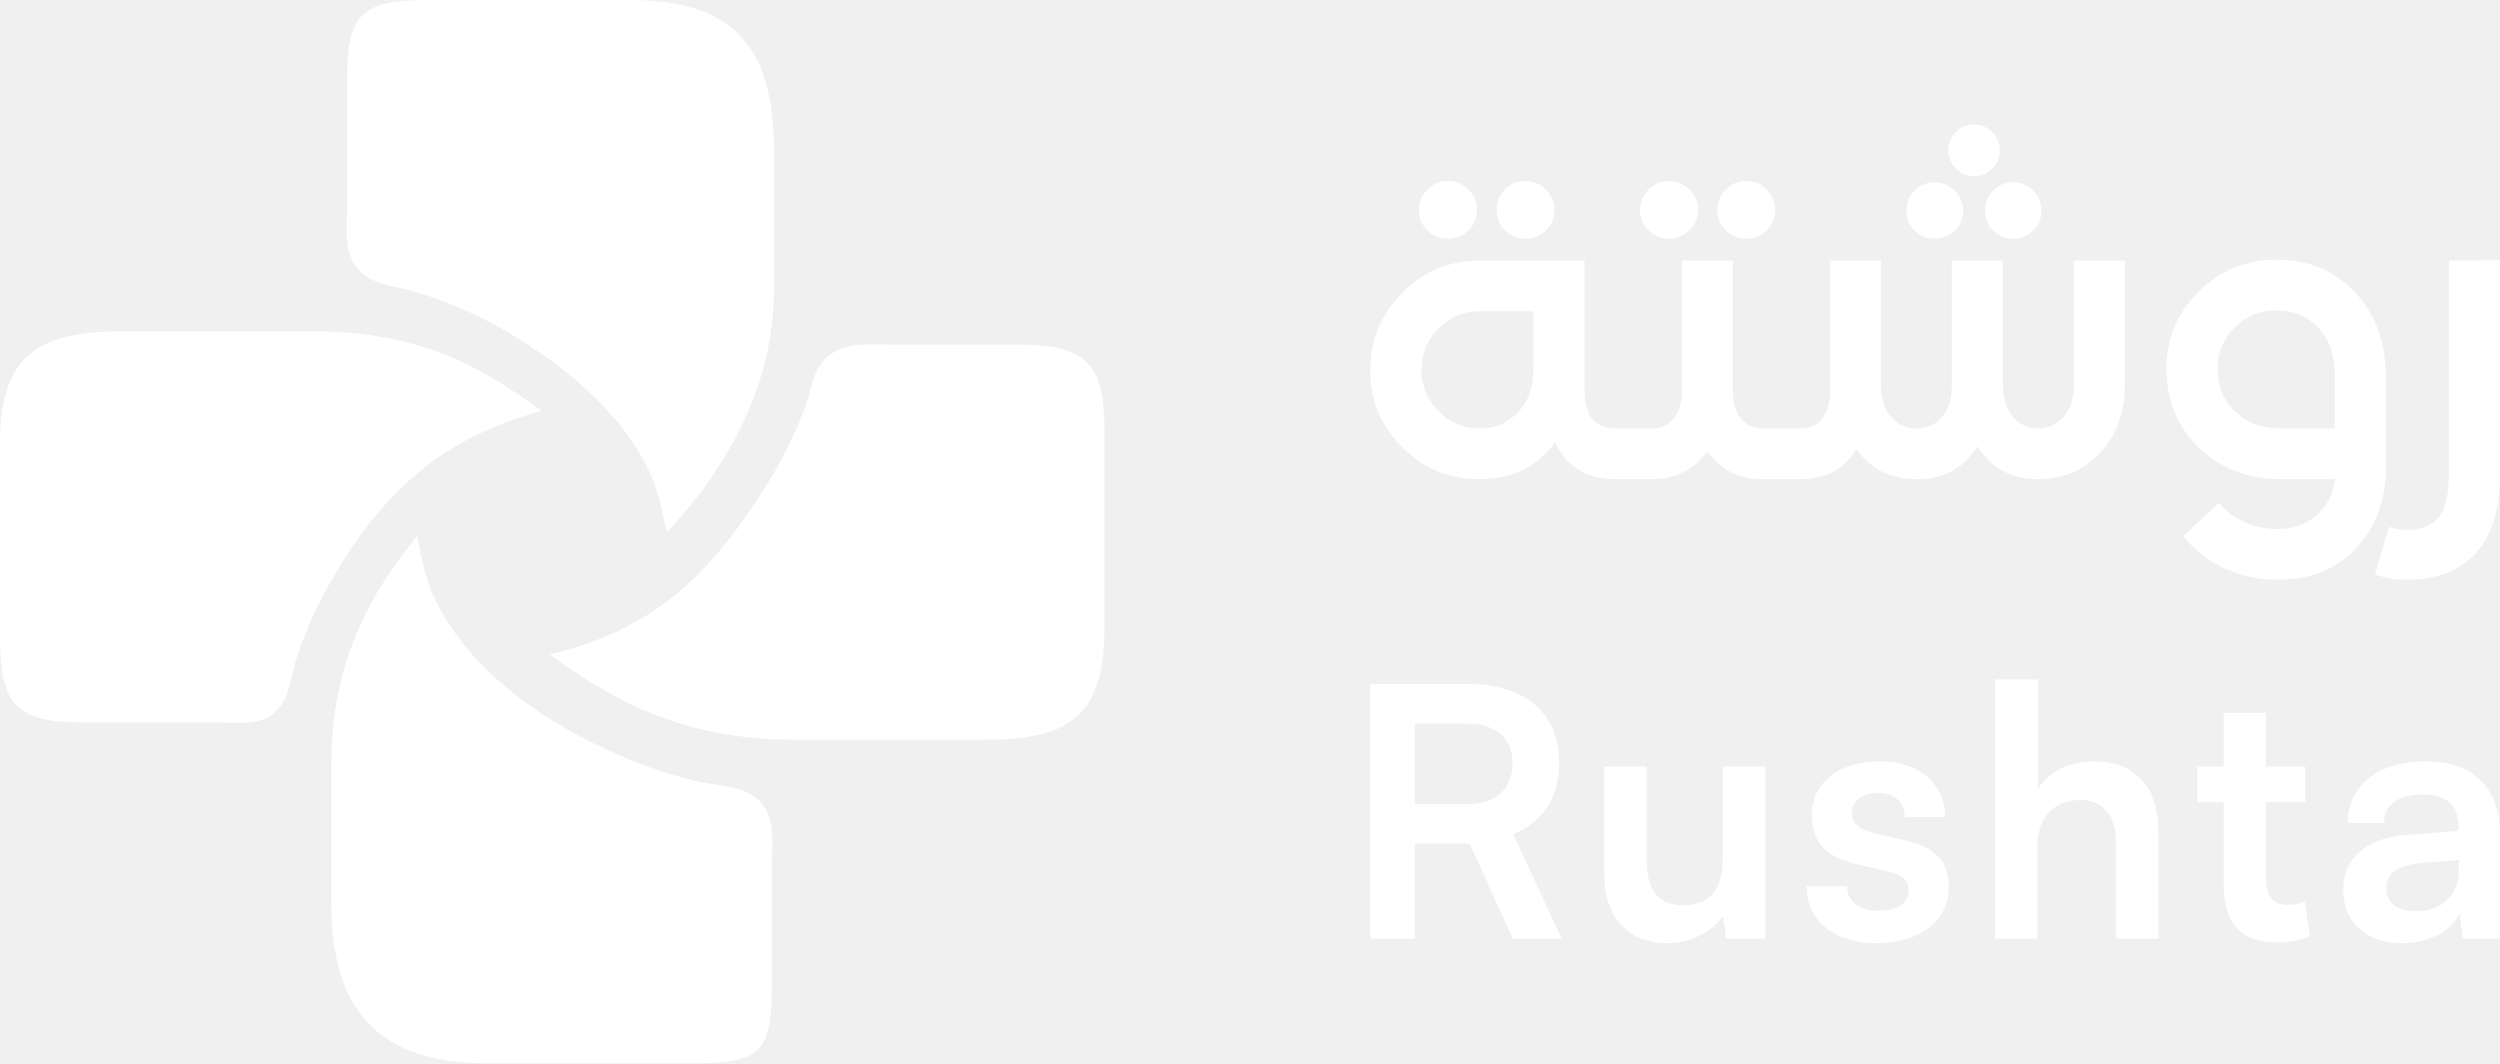
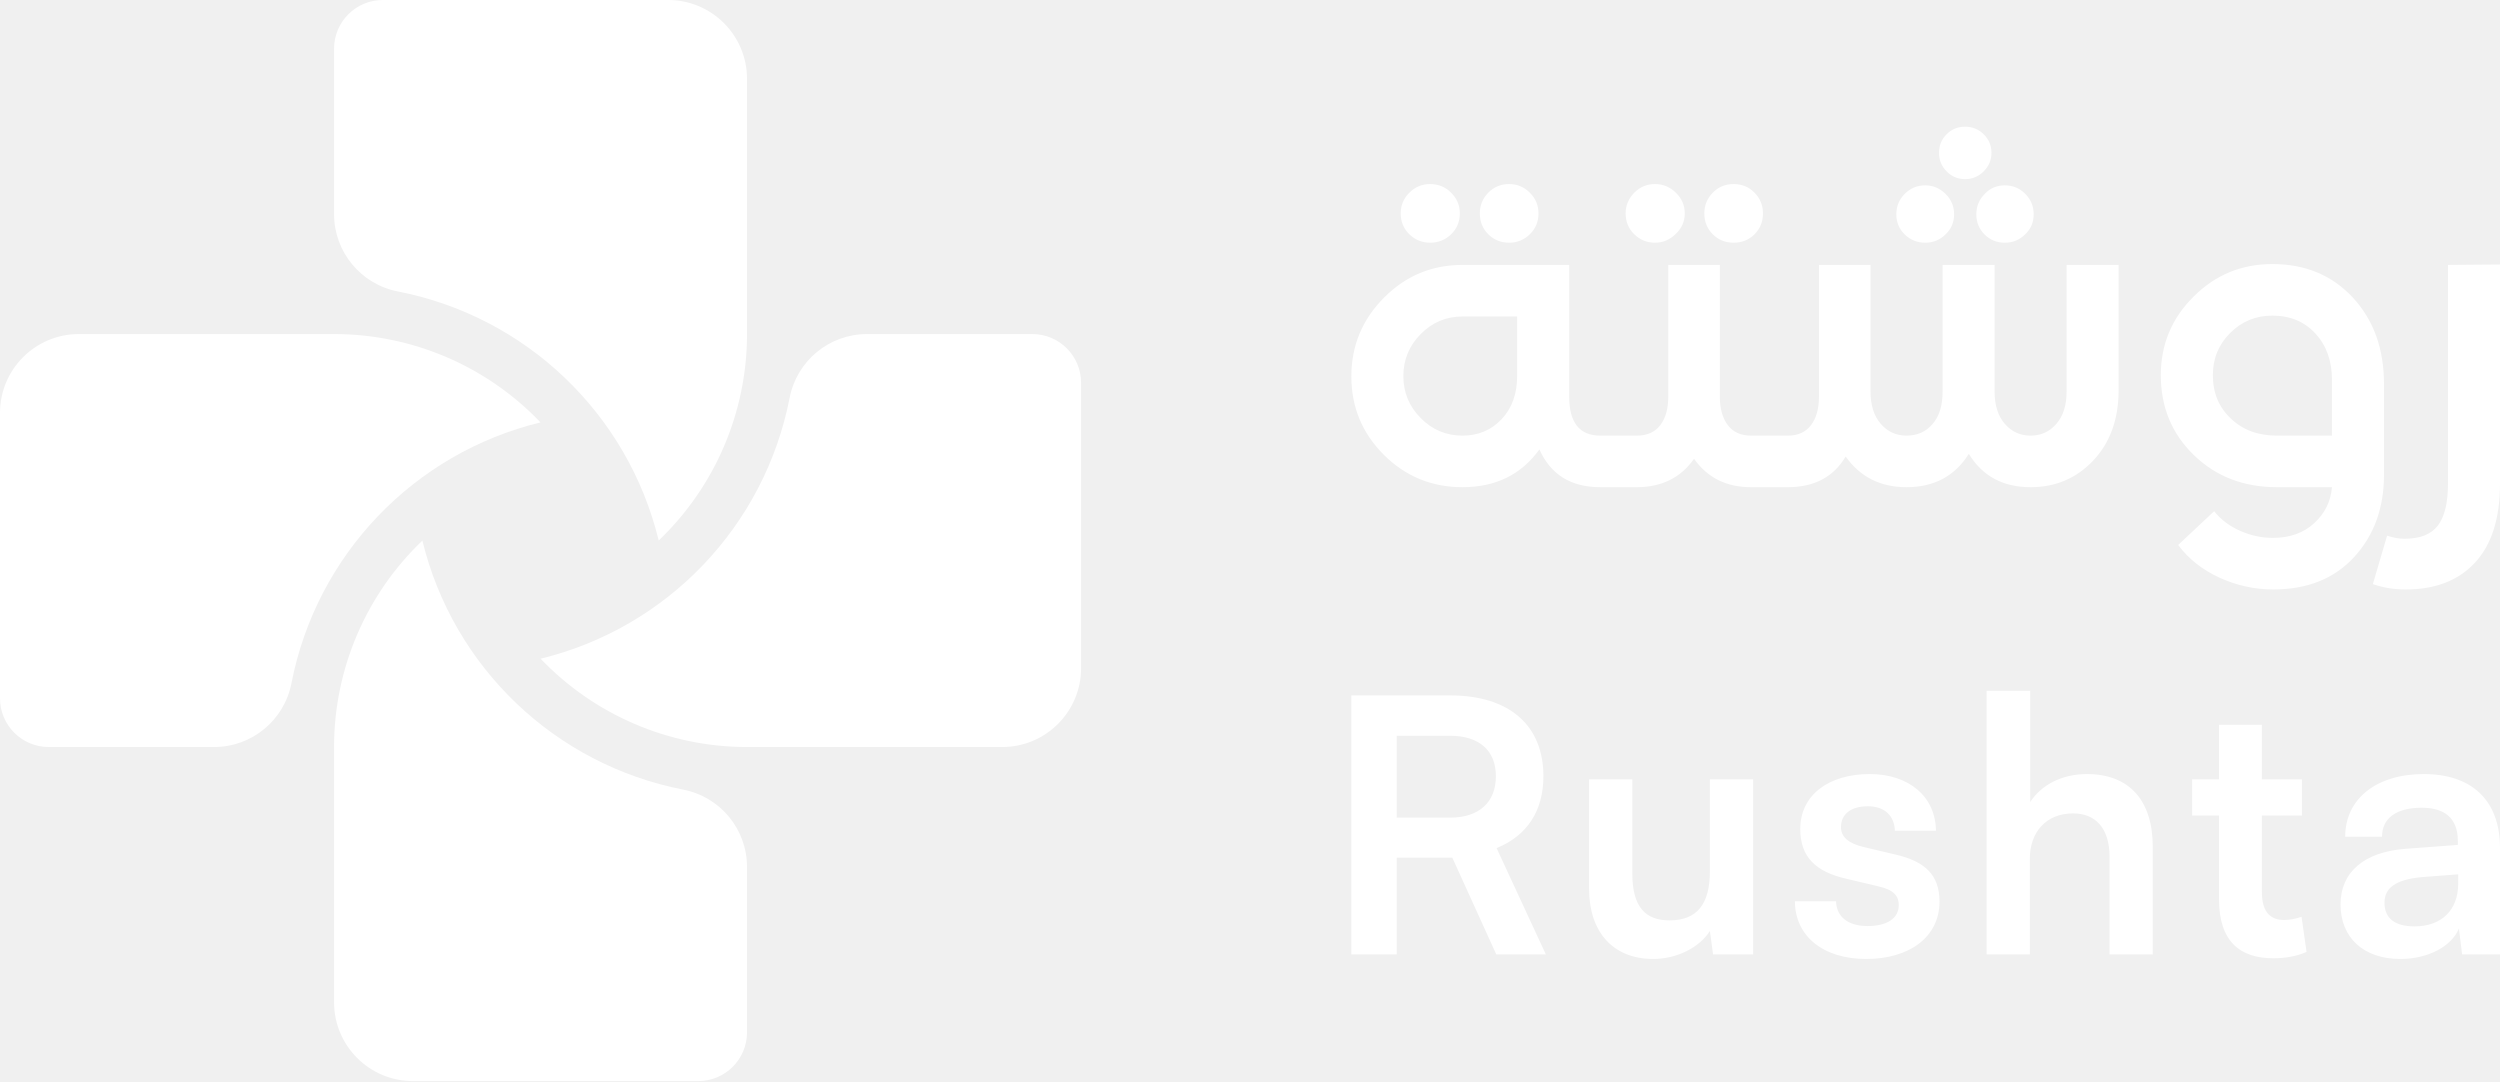
- <svg xmlns="http://www.w3.org/2000/svg" viewBox="0 0 470.25 200" width="470.25" height="200" role="img" aria-label="Rushta روشتة">
+ <svg xmlns="http://www.w3.org/2000/svg" viewBox="0 0 462.5 200" width="462.5" height="200" role="img" aria-label="Rushta روشتة">
  <g id="mark">
-     <path fill="#FFFFFF" d="M78.41 100.81C79.19 104.23 79.71 107.72 81.07 110.97C86.86 124.93 100.73 134.84 114.02 140.96C119.36 143.42 124.95 145.5 130.67 146.86C133.77 147.59 137.23 147.69 140.18 148.89C141.68 149.5 142.99 150.55 143.86 151.92C145.74 154.88 145.19 158.84 145.19 162.18L145.19 185.62C145.19 197.98 142.91 200 130.6 200L91.65 200C71.24 200 62.32 190.1 62.32 169.93L62.32 143.71C62.32 133.1 64.61 123.1 69.68 113.71C71.33 110.67 73.2 107.7 75.31 104.94C76.35 103.58 79.44 99.43 78.41 100.81Z" />
-     <path fill="#FFFFFF" d="M125.46 100.14C124.56 96.27 123.92 92.55 122.26 88.94C116.77 76.96 104.38 67.33 93.11 61.14C88.44 58.57 83.41 56.48 78.31 54.96C75.53 54.13 72.38 53.83 69.79 52.51C68.25 51.72 66.99 50.49 66.21 48.95C64.82 46.21 65.29 42.81 65.29 39.84L65.29 14.96C65.29 2.41 68.19 0 80.55 0L118.62 0C138.23 0 145.57 9.19 145.57 28.27L145.57 54.39C145.57 66.16 142.02 76.74 135.8 86.73C133.82 89.93 131.66 93.02 129.2 95.87C127.96 97.3 124.23 101.57 125.46 100.14Z" />
-     <path fill="#FFFFFF" d="M101.93 77.28C83.86 82.15 72.63 91.81 63.09 107.88C60.04 113 57.57 118.25 55.74 123.92C54.95 126.37 54.67 129.21 53.56 131.52C52.95 132.8 51.98 133.94 50.78 134.69C47.98 136.43 44.28 135.89 41.13 135.89L15.68 135.89C2.59 135.89 0 132.26 0 119.5L0 83.34C0 66.69 7.34 62.31 23.17 62.31L58.67 62.31C69.19 62.31 79.24 64.15 88.69 68.96C91.77 70.52 94.78 72.34 97.62 74.32C99.05 75.31 103.37 78.26 101.93 77.28Z" />
-     <path fill="#FFFFFF" d="M103.41 123.11C122.63 118.48 133.01 108.74 143.53 92.31C146.72 87.34 149.4 82.07 151.48 76.54C152.37 74.18 152.67 71.42 153.91 69.23C154.67 67.88 155.85 66.77 157.21 66.03C160.26 64.38 164.27 64.82 167.63 64.82L191.54 64.82C204.45 64.82 207.75 68.42 207.75 81.22L207.75 117.94C207.75 134.53 201.42 139.14 185.33 139.14L149.54 139.14C138.17 139.14 127.76 137.06 117.54 131.92C114.26 130.27 111.01 128.38 107.99 126.29C106.46 125.23 101.87 122.06 103.41 123.11Z" />
+     <path fill="#FFFFFF" d="M138.2 160.4L138.2 190.98C138.2 195.96 134.16 200 129.18 200L76.39 200C68.34 200 61.8 193.47 61.8 185.41L61.8 138.2C61.8 123.77 67.71 109.97 78.14 100.01C83.85 123.47 102.69 141.46 126.39 146.08C133.25 147.41 138.2 153.41 138.2 160.4Z" />
+     <path fill="#FFFFFF" d="M61.8 39.6L61.8 9.02C61.8 4.04 65.84 0 70.82 0L123.61 0C131.66 0 138.2 6.53 138.2 14.59L138.2 61.8C138.2 76.23 132.29 90.03 121.86 99.99C116.15 76.53 97.31 58.54 73.61 53.92C66.75 52.59 61.8 46.59 61.8 39.6Z" />
+     <path fill="#FFFFFF" d="M39.6 138.2L9.02 138.2C4.04 138.2 0 134.16 0 129.18L0 76.39C0 68.34 6.53 61.8 14.59 61.8L61.8 61.8C76.23 61.8 90.03 67.71 99.99 78.14C76.53 83.85 58.54 102.69 53.92 126.39C52.59 133.25 46.59 138.2 39.6 138.2Z" />
+     <path fill="#FFFFFF" d="M160.4 61.8L190.98 61.8C195.96 61.8 200 65.84 200 70.82L200 123.61C200 131.66 193.47 138.2 185.41 138.2L138.2 138.2C123.77 138.2 109.97 132.29 100.01 121.86C123.47 116.15 141.46 97.31 146.08 73.61C147.41 66.75 153.41 61.8 160.4 61.8Z" />
  </g>
  <g id="arabic" aria-label="روشتة">
-     <path id="arabic-letters" fill="#FFFFFF" d="M263.84 55.02C267.84 51.01 272.67 49.01 278.31 49.01L298.05 49.01L298.05 73.36C298.05 78.18 299.97 80.59 303.81 80.59L306.27 80.59L306.27 90.13L303.81 90.13C298.38 90.13 294.62 87.8 292.54 83.14C289.2 87.8 284.45 90.13 278.31 90.13C272.61 90.13 267.76 88.13 263.76 84.13C259.75 80.13 257.75 75.3 257.75 69.65C257.75 63.95 259.78 59.07 263.84 55.02ZM267.38 69.57C267.38 72.59 268.44 75.18 270.58 77.34C272.72 79.51 275.3 80.59 278.31 80.59C281.22 80.59 283.63 79.58 285.55 77.55C287.47 75.52 288.43 72.86 288.43 69.57L288.43 58.55L278.31 58.55C275.3 58.55 272.72 59.64 270.58 61.8C268.44 63.97 267.38 66.56 267.38 69.57ZM304.63 80.59L310.55 80.59C312.47 80.59 313.92 79.95 314.91 78.66C315.9 77.37 316.39 75.6 316.39 73.36L316.39 49.01L325.93 49.01L325.93 73.36C325.93 75.6 326.42 77.37 327.41 78.66C328.4 79.95 329.82 80.59 331.68 80.59L337.69 80.59L337.69 90.13L331.68 90.13C327.13 90.13 323.63 88.38 321.16 84.87C318.69 88.38 315.16 90.13 310.55 90.13L304.63 90.13ZM338.51 80.59C340.37 80.59 341.8 79.95 342.79 78.66C343.77 77.37 344.27 75.6 344.27 73.36L344.27 49.01L353.81 49.01L353.81 72.45C353.81 74.97 354.44 76.96 355.7 78.41C356.96 79.87 358.55 80.59 360.47 80.59C362.44 80.59 364.04 79.88 365.28 78.45C366.51 77.03 367.13 75.03 367.13 72.45L367.13 49.01L376.75 49.01L376.75 72.45C376.75 74.97 377.38 76.96 378.64 78.41C379.9 79.87 381.49 80.59 383.41 80.59C385.33 80.59 386.92 79.87 388.18 78.41C389.44 76.96 390.07 74.97 390.07 72.45L390.07 49.01L399.69 49.01L399.69 72.45C399.64 77.71 398.06 81.98 394.97 85.24C391.87 88.5 388.02 90.13 383.41 90.13C378.31 90.13 374.5 88.08 371.98 83.96C369.4 88.08 365.57 90.13 360.47 90.13C355.64 90.13 351.89 88.24 349.2 84.46C346.95 88.24 343.39 90.13 338.51 90.13L336.04 90.13L336.04 80.59ZM413.59 54.85C417.59 50.85 422.45 48.85 428.15 48.85C434.23 48.85 439.2 50.92 443.03 55.06C446.87 59.2 448.79 64.53 448.79 71.05L448.79 87.83C448.79 93.97 446.95 99.04 443.28 103.04C439.61 107.05 434.62 109.05 428.31 109.05C424.86 109.05 421.54 108.32 418.36 106.87C415.18 105.41 412.63 103.4 410.71 100.82L417.38 94.57C418.58 96.11 420.17 97.31 422.15 98.19C424.12 99.07 426.15 99.51 428.23 99.51C431.36 99.51 433.91 98.6 435.88 96.79C437.85 94.98 438.95 92.76 439.17 90.13L428.97 90.13C422.83 90.13 417.72 88.16 413.63 84.21C409.55 80.26 407.51 75.33 407.51 69.41C407.51 63.71 409.54 58.85 413.59 54.85ZM420.5 77.47C422.69 79.55 425.52 80.59 428.97 80.59L439.17 80.59L439.17 70.23C439.17 66.78 438.15 63.94 436.13 61.72C434.1 59.5 431.44 58.39 428.15 58.39C425.08 58.39 422.47 59.46 420.34 61.6C418.2 63.73 417.13 66.34 417.13 69.41C417.13 72.7 418.25 75.38 420.5 77.47ZM449.37 99.1C450.52 99.48 451.59 99.67 452.57 99.67C455.48 99.67 457.55 98.85 458.78 97.2C460.02 95.56 460.63 92.98 460.63 89.47L460.63 49.01L470.25 48.93L470.25 89.47C470.25 95.89 468.72 100.75 465.65 104.07C462.58 107.39 458.3 109.05 452.82 109.05C450.63 109.05 448.6 108.72 446.73 108.06Z" />
-     <path id="arabic-dots" fill="#FFFFFF" d="M266.88 39.47C266.88 37.99 267.42 36.72 268.49 35.65C269.55 34.58 270.83 34.05 272.31 34.05C273.84 34.05 275.15 34.58 276.22 35.65C277.29 36.72 277.82 37.99 277.82 39.47C277.82 41.01 277.29 42.3 276.22 43.34C275.15 44.38 273.84 44.9 272.31 44.9C270.83 44.9 269.55 44.38 268.49 43.34C267.42 42.3 266.88 41.01 266.88 39.47ZM281.52 39.47C281.52 37.99 282.04 36.72 283.08 35.65C284.12 34.58 285.41 34.05 286.95 34.05C288.43 34.05 289.7 34.58 290.77 35.65C291.84 36.72 292.38 37.99 292.38 39.47C292.38 41.01 291.84 42.3 290.77 43.34C289.7 44.38 288.43 44.9 286.95 44.9C285.41 44.9 284.12 44.38 283.08 43.34C282.04 42.3 281.52 41.01 281.52 39.47ZM323.05 39.47C323.05 37.99 323.57 36.72 324.61 35.65C325.65 34.58 326.94 34.05 328.48 34.05C330.01 34.05 331.3 34.58 332.34 35.65C333.38 36.72 333.91 37.99 333.91 39.47C333.91 41.01 333.38 42.3 332.34 43.34C331.3 44.38 330.01 44.9 328.48 44.9C326.94 44.9 325.65 44.38 324.61 43.34C323.57 42.3 323.05 41.01 323.05 39.47ZM310.14 35.61C311.18 34.57 312.44 34.05 313.92 34.05C315.4 34.05 316.69 34.58 317.79 35.65C318.88 36.72 319.43 37.99 319.43 39.47C319.43 40.95 318.88 42.22 317.79 43.26C316.69 44.35 315.4 44.9 313.92 44.9C312.44 44.9 311.17 44.38 310.1 43.34C309.03 42.3 308.49 41.01 308.49 39.47C308.49 37.99 309.04 36.71 310.14 35.61ZM360.14 35.86C361.18 34.81 362.44 34.29 363.92 34.29C365.35 34.29 366.59 34.81 367.66 35.86C368.73 36.9 369.27 38.16 369.27 39.64C369.27 41.12 368.75 42.35 367.7 43.34C366.66 44.38 365.4 44.9 363.92 44.9C362.44 44.9 361.18 44.39 360.14 43.38C359.1 42.37 358.58 41.12 358.58 39.64C358.58 38.16 359.1 36.9 360.14 35.86ZM374.94 35.86C375.93 34.81 377.16 34.29 378.64 34.29C380.12 34.29 381.38 34.81 382.42 35.86C383.47 36.9 383.99 38.16 383.99 39.64C383.99 41.12 383.47 42.35 382.42 43.34C381.38 44.38 380.12 44.9 378.64 44.9C377.16 44.9 375.91 44.39 374.9 43.38C373.89 42.37 373.38 41.12 373.38 39.64C373.38 38.16 373.9 36.9 374.94 35.86ZM367.87 24.84C368.8 23.9 369.95 23.44 371.32 23.44C372.64 23.44 373.78 23.9 374.74 24.84C375.7 25.77 376.17 26.92 376.17 28.29C376.17 29.61 375.7 30.74 374.74 31.7C373.78 32.66 372.64 33.14 371.32 33.14C369.95 33.14 368.8 32.66 367.87 31.7C366.94 30.74 366.47 29.61 366.47 28.29C366.47 26.92 366.94 25.77 367.87 24.84Z" />
+     <path id="arabic-letters" fill="#FFFFFF" d="M256.09 55.02C260.09 51.01 264.91 49.01 270.56 49.01L290.3 49.01L290.3 73.36C290.3 78.18 292.21 80.59 296.05 80.59L298.52 80.59L298.52 90.13L296.05 90.13C290.62 90.13 286.87 87.8 284.79 83.14C281.44 87.8 276.7 90.13 270.56 90.13C264.86 90.13 260.01 88.13 256 84.13C252 80.13 250 75.3 250 69.65C250 63.95 252.03 59.07 256.09 55.02ZM259.62 69.57C259.62 72.59 260.69 75.18 262.83 77.34C264.97 79.51 267.54 80.59 270.56 80.59C273.46 80.59 275.88 79.58 277.8 77.55C279.71 75.52 280.67 72.86 280.67 69.57L280.67 58.55L270.56 58.55C267.54 58.55 264.97 59.64 262.83 61.8C260.69 63.97 259.62 66.56 259.62 69.57ZM296.88 80.59L302.8 80.59C304.71 80.59 306.17 79.95 307.15 78.66C308.14 77.37 308.63 75.6 308.63 73.36L308.63 49.01L318.17 49.01L318.17 73.36C318.17 75.6 318.67 77.37 319.65 78.66C320.64 79.95 322.07 80.59 323.93 80.59L329.93 80.59L329.93 90.13L323.93 90.13C319.38 90.13 315.87 88.38 313.4 84.87C310.94 88.38 307.4 90.13 302.8 90.13L296.88 90.13ZM330.76 80.59C332.62 80.59 334.05 79.95 335.03 78.66C336.02 77.37 336.51 75.6 336.51 73.36L336.51 49.01L346.05 49.01L346.05 72.45C346.05 74.97 346.68 76.96 347.94 78.41C349.21 79.87 350.79 80.59 352.71 80.59C354.69 80.59 356.29 79.88 357.52 78.45C358.76 77.03 359.38 75.03 359.38 72.45L359.38 49.01L369 49.01L369 72.45C369 74.97 369.63 76.96 370.89 78.41C372.15 79.87 373.74 80.59 375.66 80.59C377.58 80.59 379.17 79.87 380.43 78.41C381.69 76.96 382.32 74.97 382.32 72.45L382.32 49.01L391.94 49.01L391.94 72.45C391.89 77.71 390.31 81.98 387.21 85.24C384.11 88.5 380.26 90.13 375.66 90.13C370.56 90.13 366.75 88.08 364.23 83.96C361.65 88.08 357.81 90.13 352.71 90.13C347.89 90.13 344.13 88.24 341.45 84.46C339.2 88.24 335.64 90.13 330.76 90.13L328.29 90.13L328.29 80.59ZM405.84 54.85C409.84 50.85 414.69 48.85 420.39 48.85C426.48 48.85 431.44 50.92 435.28 55.06C439.12 59.2 441.04 64.53 441.04 71.05L441.04 87.83C441.04 93.97 439.2 99.04 435.53 103.04C431.85 107.05 426.86 109.05 420.56 109.05C417.11 109.05 413.79 108.32 410.61 106.87C407.43 105.41 404.88 103.4 402.96 100.82L409.62 94.57C410.83 96.11 412.42 97.31 414.39 98.19C416.37 99.07 418.39 99.51 420.48 99.51C423.6 99.51 426.15 98.6 428.12 96.79C430.1 94.98 431.2 92.76 431.41 90.13L421.22 90.13C415.08 90.13 409.96 88.16 405.88 84.21C401.8 80.26 399.75 75.33 399.75 69.41C399.75 63.71 401.78 58.85 405.84 54.85ZM412.75 77.47C414.94 79.55 417.76 80.59 421.22 80.59L431.41 80.59L431.41 70.23C431.41 66.78 430.4 63.94 428.37 61.72C426.34 59.5 423.68 58.39 420.39 58.39C417.32 58.39 414.72 59.46 412.58 61.6C410.44 63.73 409.38 66.34 409.38 69.41C409.38 72.7 410.5 75.38 412.75 77.47ZM441.61 99.1C442.76 99.48 443.83 99.67 444.82 99.67C447.72 99.67 449.79 98.85 451.03 97.2C452.26 95.56 452.88 92.98 452.88 89.47L452.88 49.01L462.5 48.93L462.5 89.47C462.5 95.89 460.96 100.75 457.89 104.07C454.82 107.39 450.55 109.05 445.07 109.05C442.87 109.05 440.84 108.72 438.98 108.06Z" />
+     <path id="arabic-dots" fill="#FFFFFF" d="M259.13 39.47C259.13 37.99 259.66 36.72 260.73 35.65C261.8 34.58 263.08 34.05 264.56 34.05C266.09 34.05 267.39 34.58 268.46 35.65C269.53 36.72 270.07 37.99 270.07 39.47C270.07 41.01 269.53 42.3 268.46 43.34C267.39 44.38 266.09 44.9 264.56 44.9C263.08 44.9 261.8 44.38 260.73 43.34C259.66 42.3 259.13 41.01 259.13 39.47ZM273.77 39.47C273.77 37.99 274.29 36.72 275.33 35.65C276.37 34.58 277.66 34.05 279.19 34.05C280.67 34.05 281.95 34.58 283.02 35.65C284.09 36.72 284.62 37.99 284.62 39.47C284.62 41.01 284.09 42.3 283.02 43.34C281.95 44.38 280.67 44.9 279.19 44.9C277.66 44.9 276.37 44.38 275.33 43.34C274.29 42.3 273.77 41.01 273.77 39.47ZM315.3 39.47C315.3 37.99 315.82 36.72 316.86 35.65C317.9 34.58 319.19 34.05 320.72 34.05C322.26 34.05 323.55 34.58 324.59 35.65C325.63 36.72 326.15 37.99 326.15 39.47C326.15 41.01 325.63 42.3 324.59 43.34C323.55 44.38 322.26 44.9 320.72 44.9C319.19 44.9 317.9 44.38 316.86 43.34C315.82 42.3 315.3 41.01 315.3 39.47ZM302.38 35.61C303.43 34.57 304.69 34.05 306.17 34.05C307.65 34.05 308.94 34.58 310.03 35.65C311.13 36.72 311.68 37.99 311.68 39.47C311.68 40.95 311.13 42.22 310.03 43.26C308.94 44.35 307.65 44.9 306.17 44.9C304.69 44.9 303.41 44.38 302.34 43.34C301.27 42.3 300.74 41.01 300.74 39.47C300.74 37.99 301.29 36.71 302.38 35.61ZM352.38 35.86C353.43 34.81 354.69 34.29 356.17 34.29C357.59 34.29 358.84 34.81 359.91 35.86C360.98 36.9 361.51 38.16 361.51 39.64C361.51 41.12 360.99 42.35 359.95 43.34C358.91 44.38 357.65 44.9 356.17 44.9C354.69 44.9 353.43 44.39 352.38 43.38C351.34 42.37 350.82 41.12 350.82 39.64C350.82 38.16 351.34 36.9 352.38 35.86ZM367.19 35.86C368.17 34.81 369.41 34.29 370.89 34.29C372.37 34.29 373.63 34.81 374.67 35.86C375.71 36.9 376.23 38.16 376.23 39.64C376.23 41.12 375.71 42.35 374.67 43.34C373.63 44.38 372.37 44.9 370.89 44.9C369.41 44.9 368.16 44.39 367.15 43.38C366.13 42.37 365.62 41.12 365.62 39.64C365.62 38.16 366.15 36.9 367.19 35.86ZM360.12 24.84C361.05 23.9 362.2 23.44 363.57 23.44C364.88 23.44 366.02 23.9 366.98 24.84C367.94 25.77 368.42 26.92 368.42 28.29C368.42 29.61 367.94 30.74 366.98 31.7C366.02 32.66 364.88 33.14 363.57 33.14C362.2 33.14 361.05 32.66 360.12 31.7C359.18 30.74 358.72 29.61 358.72 28.29C358.72 26.92 359.18 25.77 360.12 24.84Z" />
  </g>
-   <path id="english" aria-label="Rushta" fill="#FFFFFF" d="M266.14 176.56L266.14 158.67L276.43 158.67L284.56 176.56L293.74 176.56L284.63 156.9C290.26 154.6 293.28 150.02 293.28 143.59C293.28 134.15 286.92 128.65 276.04 128.65L257.75 128.65L257.75 176.56ZM266.14 136.12L276.04 136.12C281.35 136.12 284.5 138.81 284.5 143.59C284.5 148.44 281.35 151.26 276.04 151.26L266.14 151.26ZM324.09 144.18L324.09 161.16C324.09 167.32 321.66 170.27 316.61 170.27C312.16 170.27 309.73 167.78 309.73 161.62L309.73 144.18L301.74 144.18L301.74 164.44C301.74 172.37 306.13 177.41 313.6 177.41C317.93 177.41 322.12 175.32 324.09 172.24L324.68 176.56L332.08 176.56L332.08 144.18ZM339.82 166.73C339.82 173.09 344.93 177.41 352.99 177.41C360.99 177.41 366.56 173.35 366.56 166.8C366.56 161.81 363.81 159.32 358.37 158.08L352.53 156.7C349.78 156.05 348.34 154.87 348.34 153.03C348.34 150.61 350.17 149.16 353.32 149.16C356.4 149.16 358.24 150.93 358.3 153.69L365.9 153.69C365.84 147.39 360.92 143.2 353.65 143.2C346.18 143.2 340.8 147 340.8 153.36C340.8 158.54 343.62 161.29 349.45 162.6L355.29 163.98C358.17 164.63 359.02 165.81 359.02 167.45C359.02 169.81 356.99 171.32 353.25 171.32C349.58 171.32 347.49 169.55 347.42 166.73ZM383.27 176.56L383.27 158.86C383.27 154.01 386.22 150.48 391.27 150.48C395.33 150.48 398.02 153.1 398.02 158.54L398.02 176.56L406.02 176.56L406.02 156.64C406.02 148.25 401.82 143.2 393.83 143.2C389.17 143.2 385.37 145.23 383.34 148.38L383.34 127.8L375.28 127.8L375.28 176.56ZM433.55 169.61C432.37 170.01 431.25 170.2 430.34 170.2C427.91 170.2 426.21 168.89 426.21 165.03L426.21 150.87L433.61 150.87L433.61 144.18L426.21 144.18L426.21 134.09L418.28 134.09L418.28 144.18L413.29 144.18L413.29 150.87L418.28 150.87L418.28 166.4C418.28 174.14 422.14 177.28 428.3 177.28C430.6 177.28 432.7 176.89 434.47 176.1ZM451.84 177.41C456.88 177.41 461.27 175.12 462.65 171.78L463.24 176.56L470.25 176.56L470.25 156.9C470.25 147.92 464.88 143.2 456.16 143.2C447.38 143.2 441.61 147.79 441.61 154.8L448.43 154.8C448.43 151.39 451.05 149.43 455.77 149.43C459.83 149.43 462.45 151.2 462.45 155.59L462.45 156.31L452.75 157.03C445.08 157.62 440.76 161.36 440.76 167.32C440.76 173.42 444.95 177.41 451.84 177.41ZM454.46 171.38C450.85 171.38 448.89 169.94 448.89 166.99C448.89 164.37 450.79 162.73 455.77 162.27L462.52 161.75L462.52 163.45C462.52 168.43 459.37 171.38 454.46 171.38Z" />
+   <path id="english" aria-label="Rushta" fill="#FFFFFF" d="M258.39 176.56L258.39 158.67L268.68 158.67L276.81 176.56L285.98 176.56L276.87 156.9C282.51 154.6 285.53 150.02 285.53 143.59C285.53 134.15 279.17 128.65 268.29 128.65L250 128.65L250 176.56ZM258.39 136.12L268.29 136.12C273.6 136.12 276.74 138.81 276.74 143.59C276.74 148.44 273.6 151.26 268.29 151.26L258.39 151.26ZM316.33 144.18L316.33 161.16C316.33 167.32 313.91 170.27 308.86 170.27C304.4 170.27 301.98 167.78 301.98 161.62L301.98 144.18L293.98 144.18L293.98 164.44C293.98 172.37 298.37 177.41 305.85 177.41C310.17 177.41 314.37 175.32 316.33 172.24L316.92 176.56L324.33 176.56L324.33 144.18ZM332.06 166.73C332.06 173.09 337.18 177.41 345.24 177.41C353.23 177.41 358.81 173.35 358.81 166.8C358.81 161.81 356.05 159.32 350.61 158.08L344.78 156.7C342.03 156.05 340.58 154.87 340.58 153.03C340.58 150.61 342.42 149.16 345.57 149.16C348.65 149.16 350.48 150.93 350.55 153.69L358.15 153.69C358.09 147.39 353.17 143.2 345.89 143.2C338.42 143.2 333.05 147 333.05 153.36C333.05 158.54 335.87 161.29 341.7 162.6L347.53 163.98C350.42 164.63 351.27 165.81 351.27 167.45C351.27 169.81 349.24 171.32 345.5 171.32C341.83 171.32 339.73 169.55 339.67 166.73ZM375.52 176.56L375.52 158.86C375.52 154.01 378.47 150.48 383.52 150.48C387.58 150.48 390.27 153.1 390.27 158.54L390.27 176.56L398.26 176.56L398.26 156.64C398.26 148.25 394.07 143.2 386.07 143.2C381.42 143.2 377.62 145.23 375.59 148.38L375.59 127.8L367.52 127.8L367.52 176.56ZM425.79 169.61C424.61 170.01 423.5 170.2 422.58 170.2C420.16 170.2 418.45 168.89 418.45 165.03L418.45 150.87L425.86 150.87L425.86 144.18L418.45 144.18L418.45 134.09L410.52 134.09L410.52 144.18L405.54 144.18L405.54 150.87L410.52 150.87L410.52 166.4C410.52 174.14 414.39 177.28 420.55 177.28C422.84 177.28 424.94 176.89 426.71 176.1ZM444.08 177.41C449.13 177.41 453.52 175.12 454.9 171.78L455.49 176.56L462.5 176.56L462.5 156.9C462.5 147.92 457.13 143.2 448.41 143.2C439.62 143.2 433.86 147.79 433.86 154.8L440.67 154.8C440.67 151.39 443.3 149.43 448.01 149.43C452.08 149.43 454.7 151.2 454.7 155.59L454.7 156.31L445 157.03C437.33 157.62 433 161.36 433 167.32C433 173.42 437.2 177.41 444.08 177.41ZM446.7 171.38C443.1 171.38 441.13 169.94 441.13 166.99C441.13 164.37 443.03 162.73 448.01 162.27L454.77 161.75L454.77 163.45C454.77 168.43 451.62 171.38 446.7 171.38Z" />
</svg>
